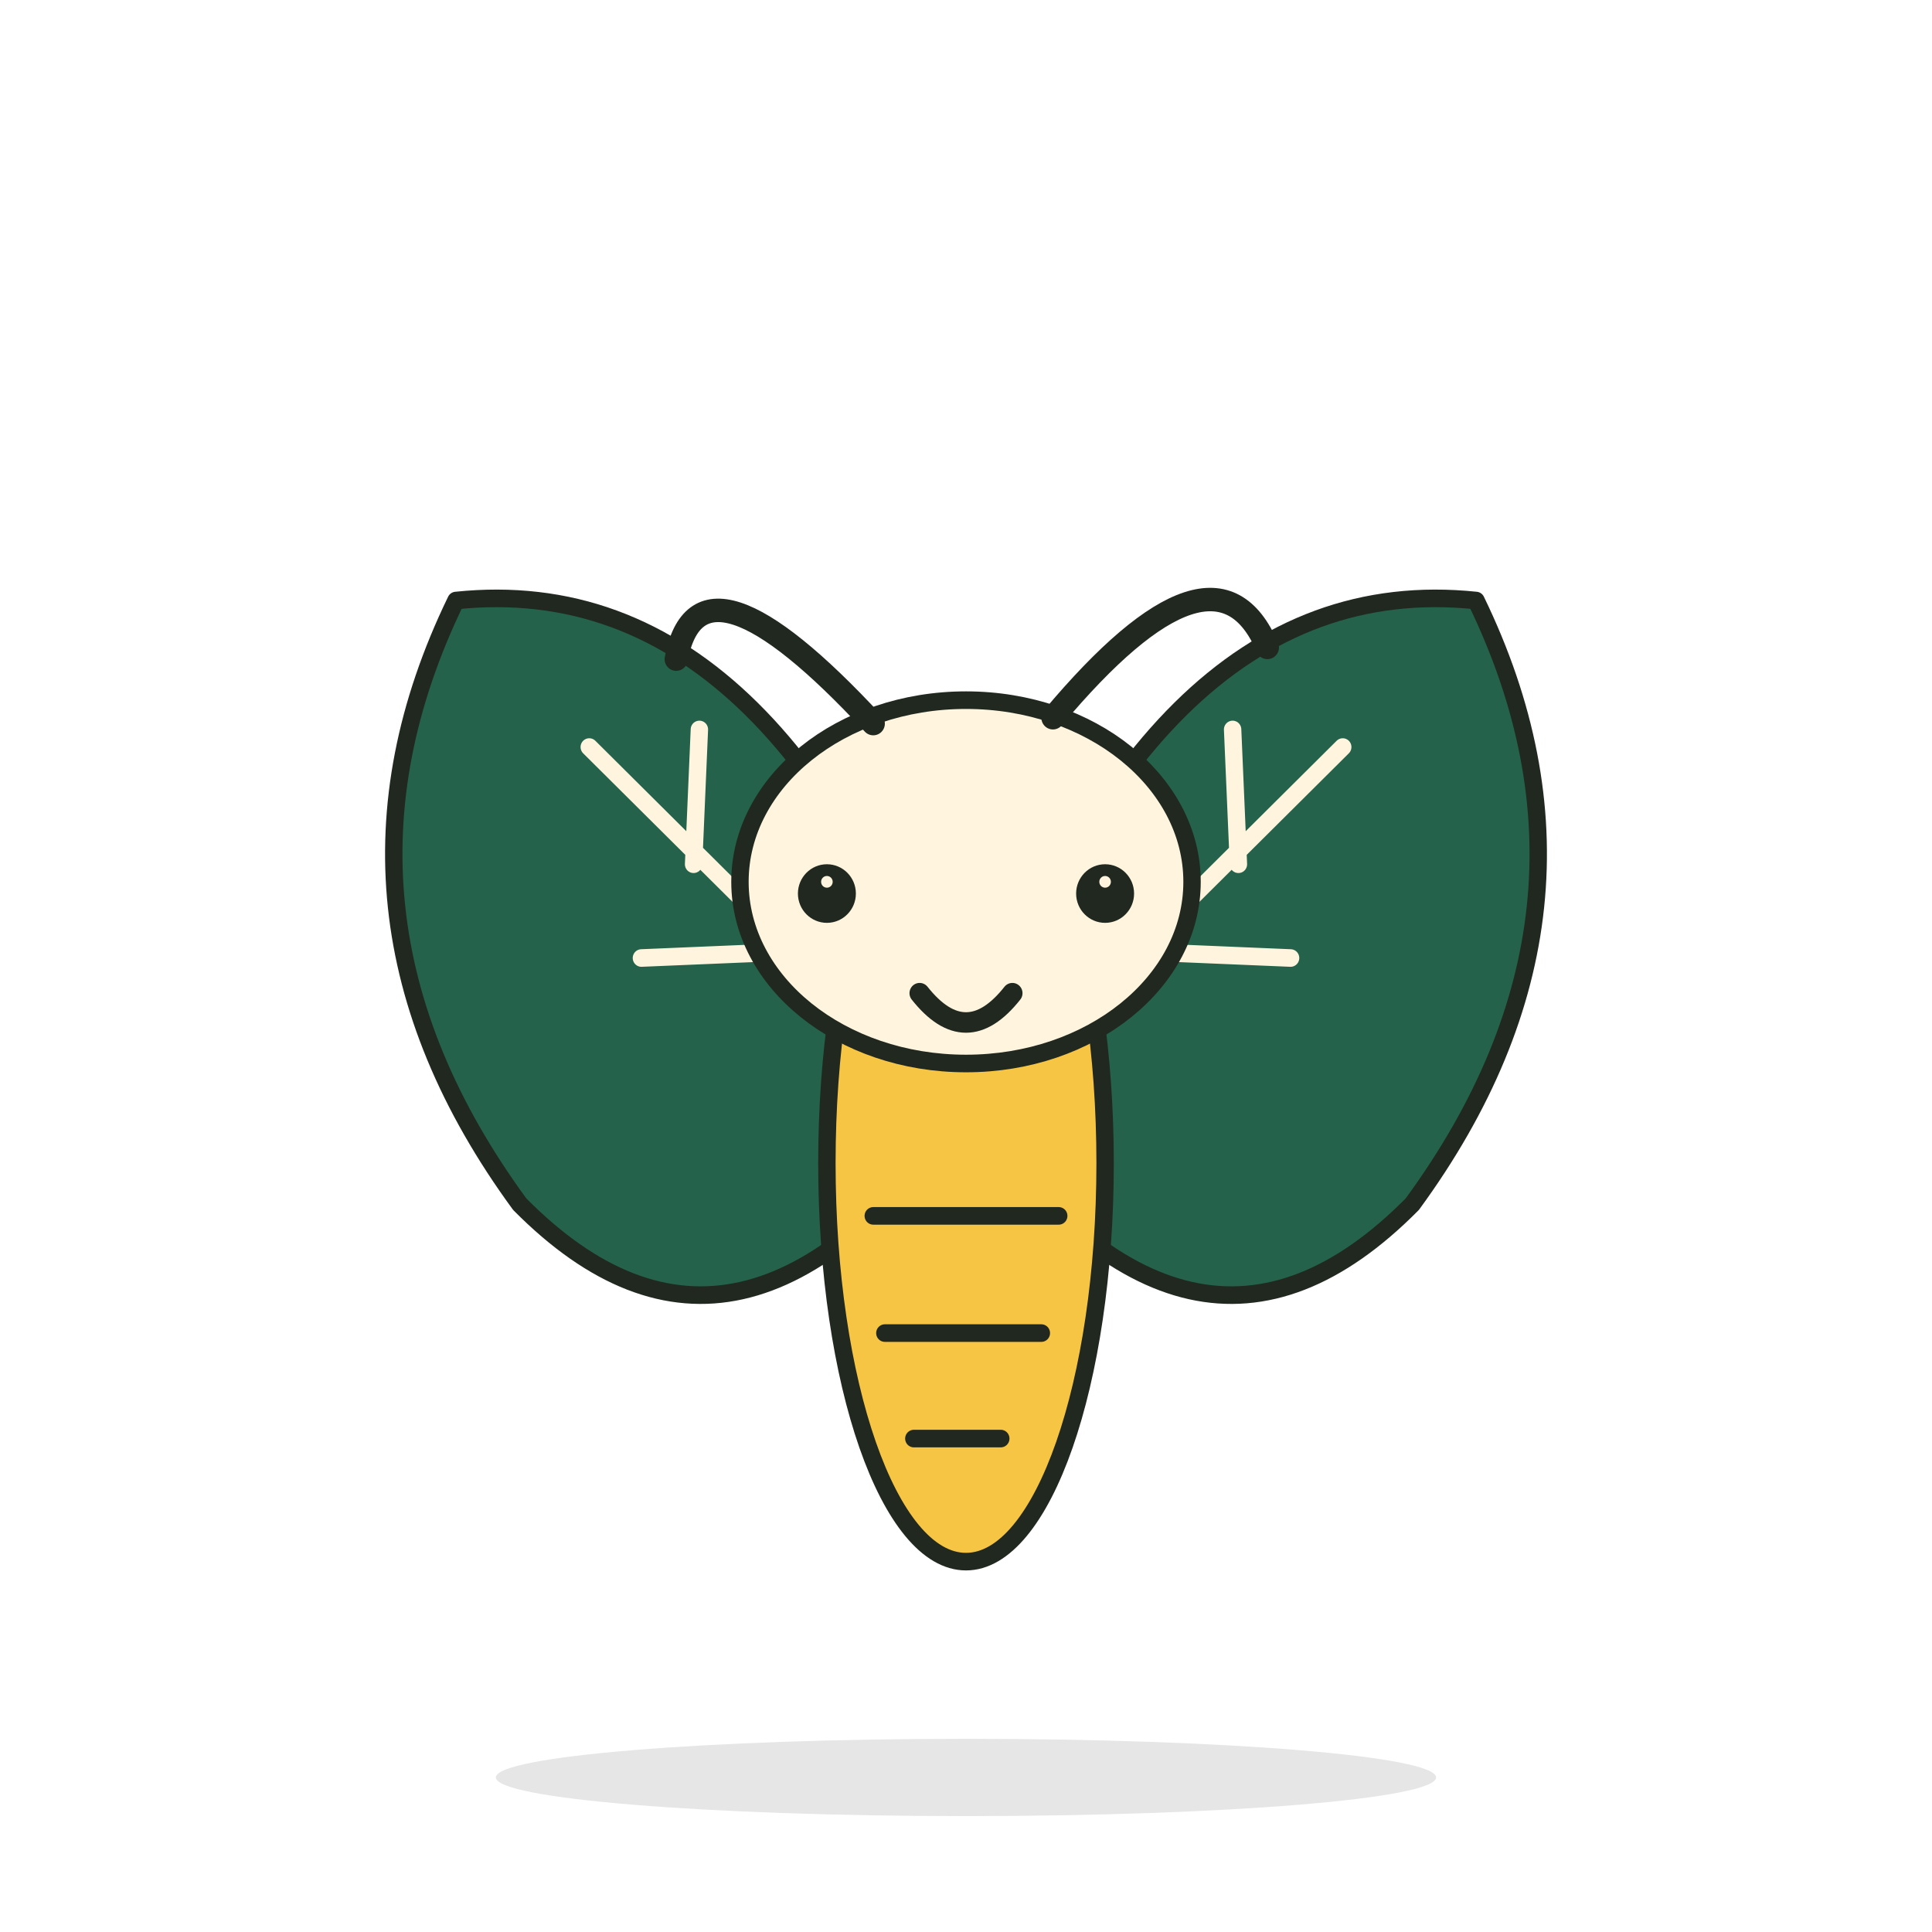
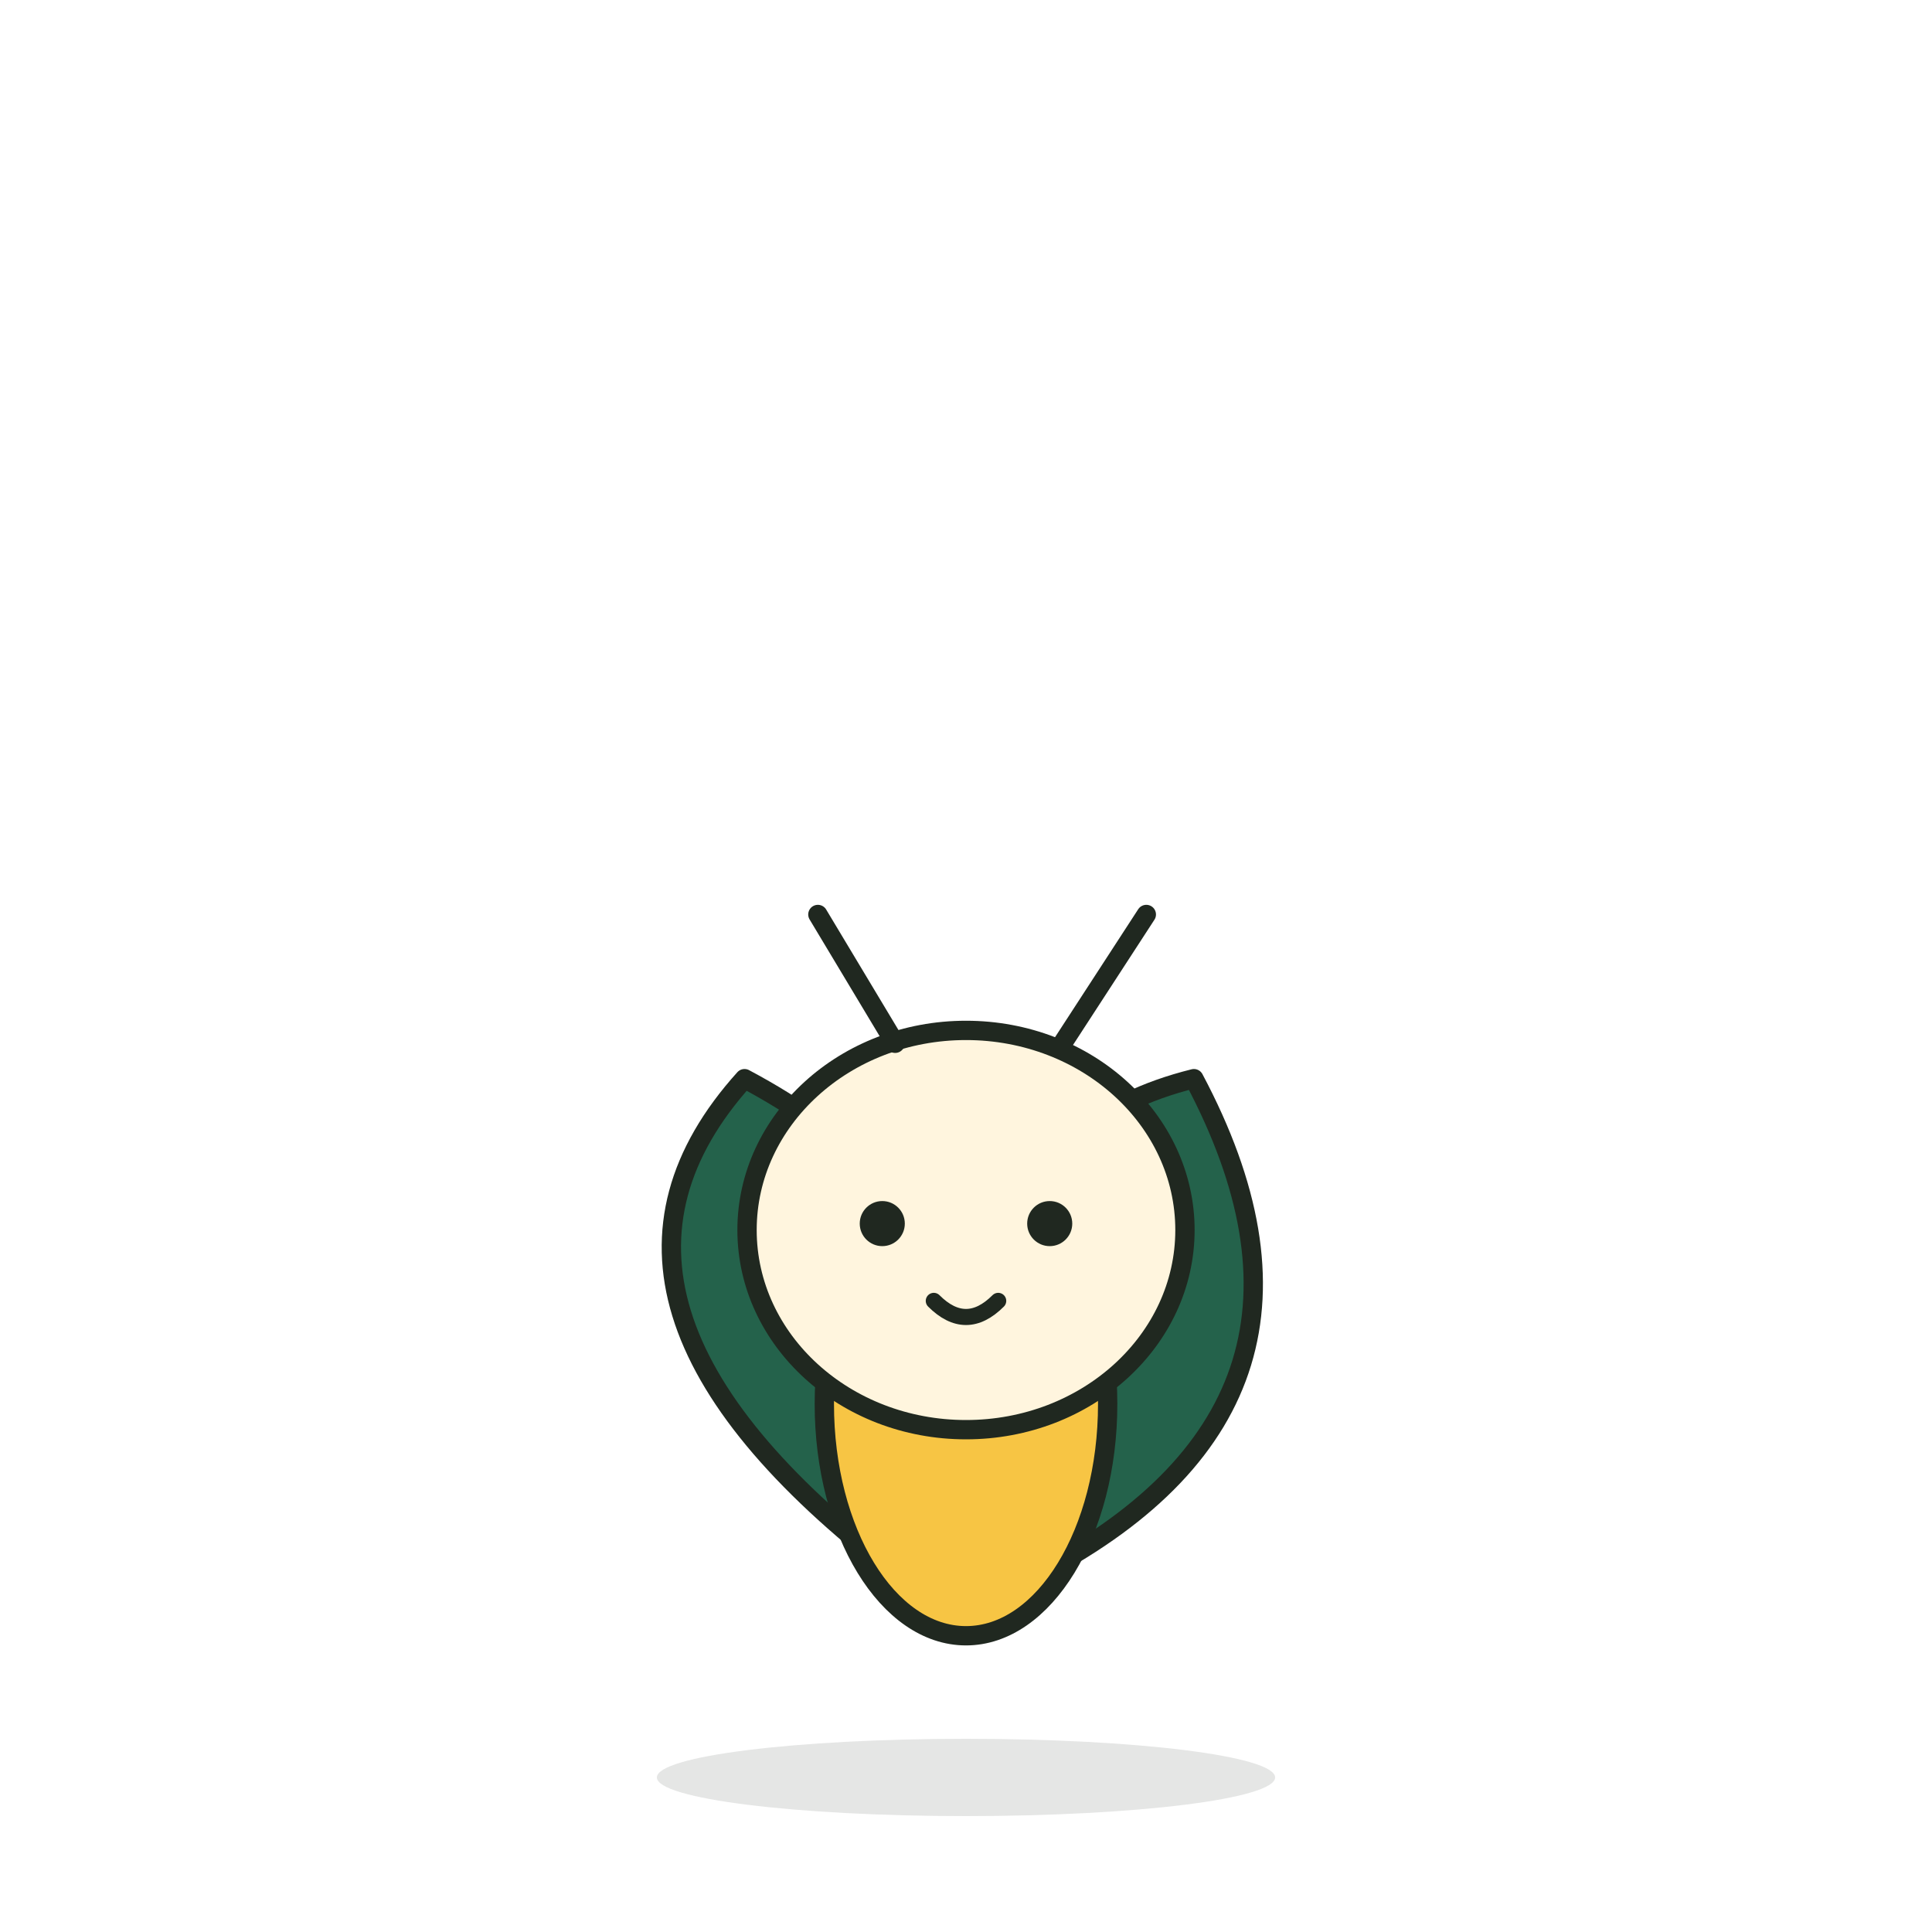
<svg xmlns="http://www.w3.org/2000/svg" viewBox="0 0 300 300" fill="none" role="img" aria-labelledby="c-mintotto-1-title" stroke-linecap="round" stroke-linejoin="round">
-   <ellipse cx="150" cy="276" rx="73" ry="6" fill="#202820" stroke="none" stroke-width="3" opacity=".12" />
-   <g transform="translate(15 25) scale(.9 .91)">
-     <g transform="translate(150 161) scale(1 1)">
-       <path d="M0 0q-30-92-88-86-26 53 11 103 38 38 77-17Z" fill="#24624b" stroke="#202820" stroke-width="3" />
-       <path d="M-5-2-65-61m33 35-24 1m9-16 1-23" fill="none" stroke="#fff5de" stroke-width="3" />
-     </g>
-     <g transform="translate(150 161) scale(-1 1)">
-       <path d="M0 0q-30-92-88-86-26 53 11 103 38 38 77-17Z" fill="#24624b" stroke="#202820" stroke-width="3" />
-       <path d="M-5-2-65-61m33 35-24 1m9-16 1-23" fill="none" stroke="#fff5de" stroke-width="3" />
-     </g>
-     <ellipse cx="150" cy="171" rx="24" ry="68" fill="#f7c544" stroke="#202820" stroke-width="3" />
-     <ellipse cx="150" cy="123" rx="39" ry="31" fill="#fff5de" stroke="#202820" stroke-width="3" />
-     <path d="M134 96q-30-32-34-11m65 10q28-33 37-12" fill="none" stroke="#202820" stroke-width="4" />
-     <path d="M134 180h32m-30 20h27m-22 18h15" fill="none" stroke="#202820" stroke-width="3" />
-     <circle cx="126" cy="125" r="5" fill="#202820" stroke="none" stroke-width="3" />
-     <circle cx="174" cy="125" r="5" fill="#202820" stroke="none" stroke-width="3" />
-     <path d="M142 142q8 10 16 0" fill="none" stroke="#202820" stroke-width="3.5" />
-     <circle cx="126" cy="123" r="1" fill="#fff5de" stroke="none" stroke-width="3" />
-     <circle cx="174" cy="123" r="1" fill="#fff5de" stroke="none" stroke-width="3" />
+   <ellipse cx="150" cy="276" rx="48" ry="6" fill="#202820" stroke="none" stroke-width="3" opacity=".12" />
+   <g transform="translate(139 244) rotate(-17)">
+     <path d="M0 0Q-40 -56.0 0 -80Q40 -40 0 0Z" fill="#24624b" stroke="#202820" stroke-width="3" />
+     <path d="M0 0V-64.0" fill="none" stroke="#fff5de" stroke-width="2" />
  </g>
+   <g transform="translate(162 244) rotate(17)">
+     <path d="M0 0Q-40 -56.0 0 -80Q40 -40 0 0Z" fill="#24624b" stroke="#202820" stroke-width="3" />
+     <path d="M0 0V-64.0" fill="none" stroke="#fff5de" stroke-width="2" />
+   </g>
+   <ellipse cx="150" cy="218" rx="22" ry="36" fill="#f7c544" stroke="#202820" stroke-width="3" />
+   <ellipse cx="150" cy="191" rx="34" ry="31" fill="#fff5de" stroke="#202820" stroke-width="3" />
+   <path d="M139 162l-12-20m38 20 13-20" fill="none" stroke="#202820" stroke-width="3" />
+   <circle cx="137" cy="190" r="3.5" fill="#202820" stroke="none" stroke-width="3" />
+   <circle cx="163" cy="190" r="3.5" fill="#202820" stroke="none" stroke-width="3" />
+   <path d="M145 202q5 5 10 0" fill="none" stroke="#202820" stroke-width="2.5" />
</svg>
